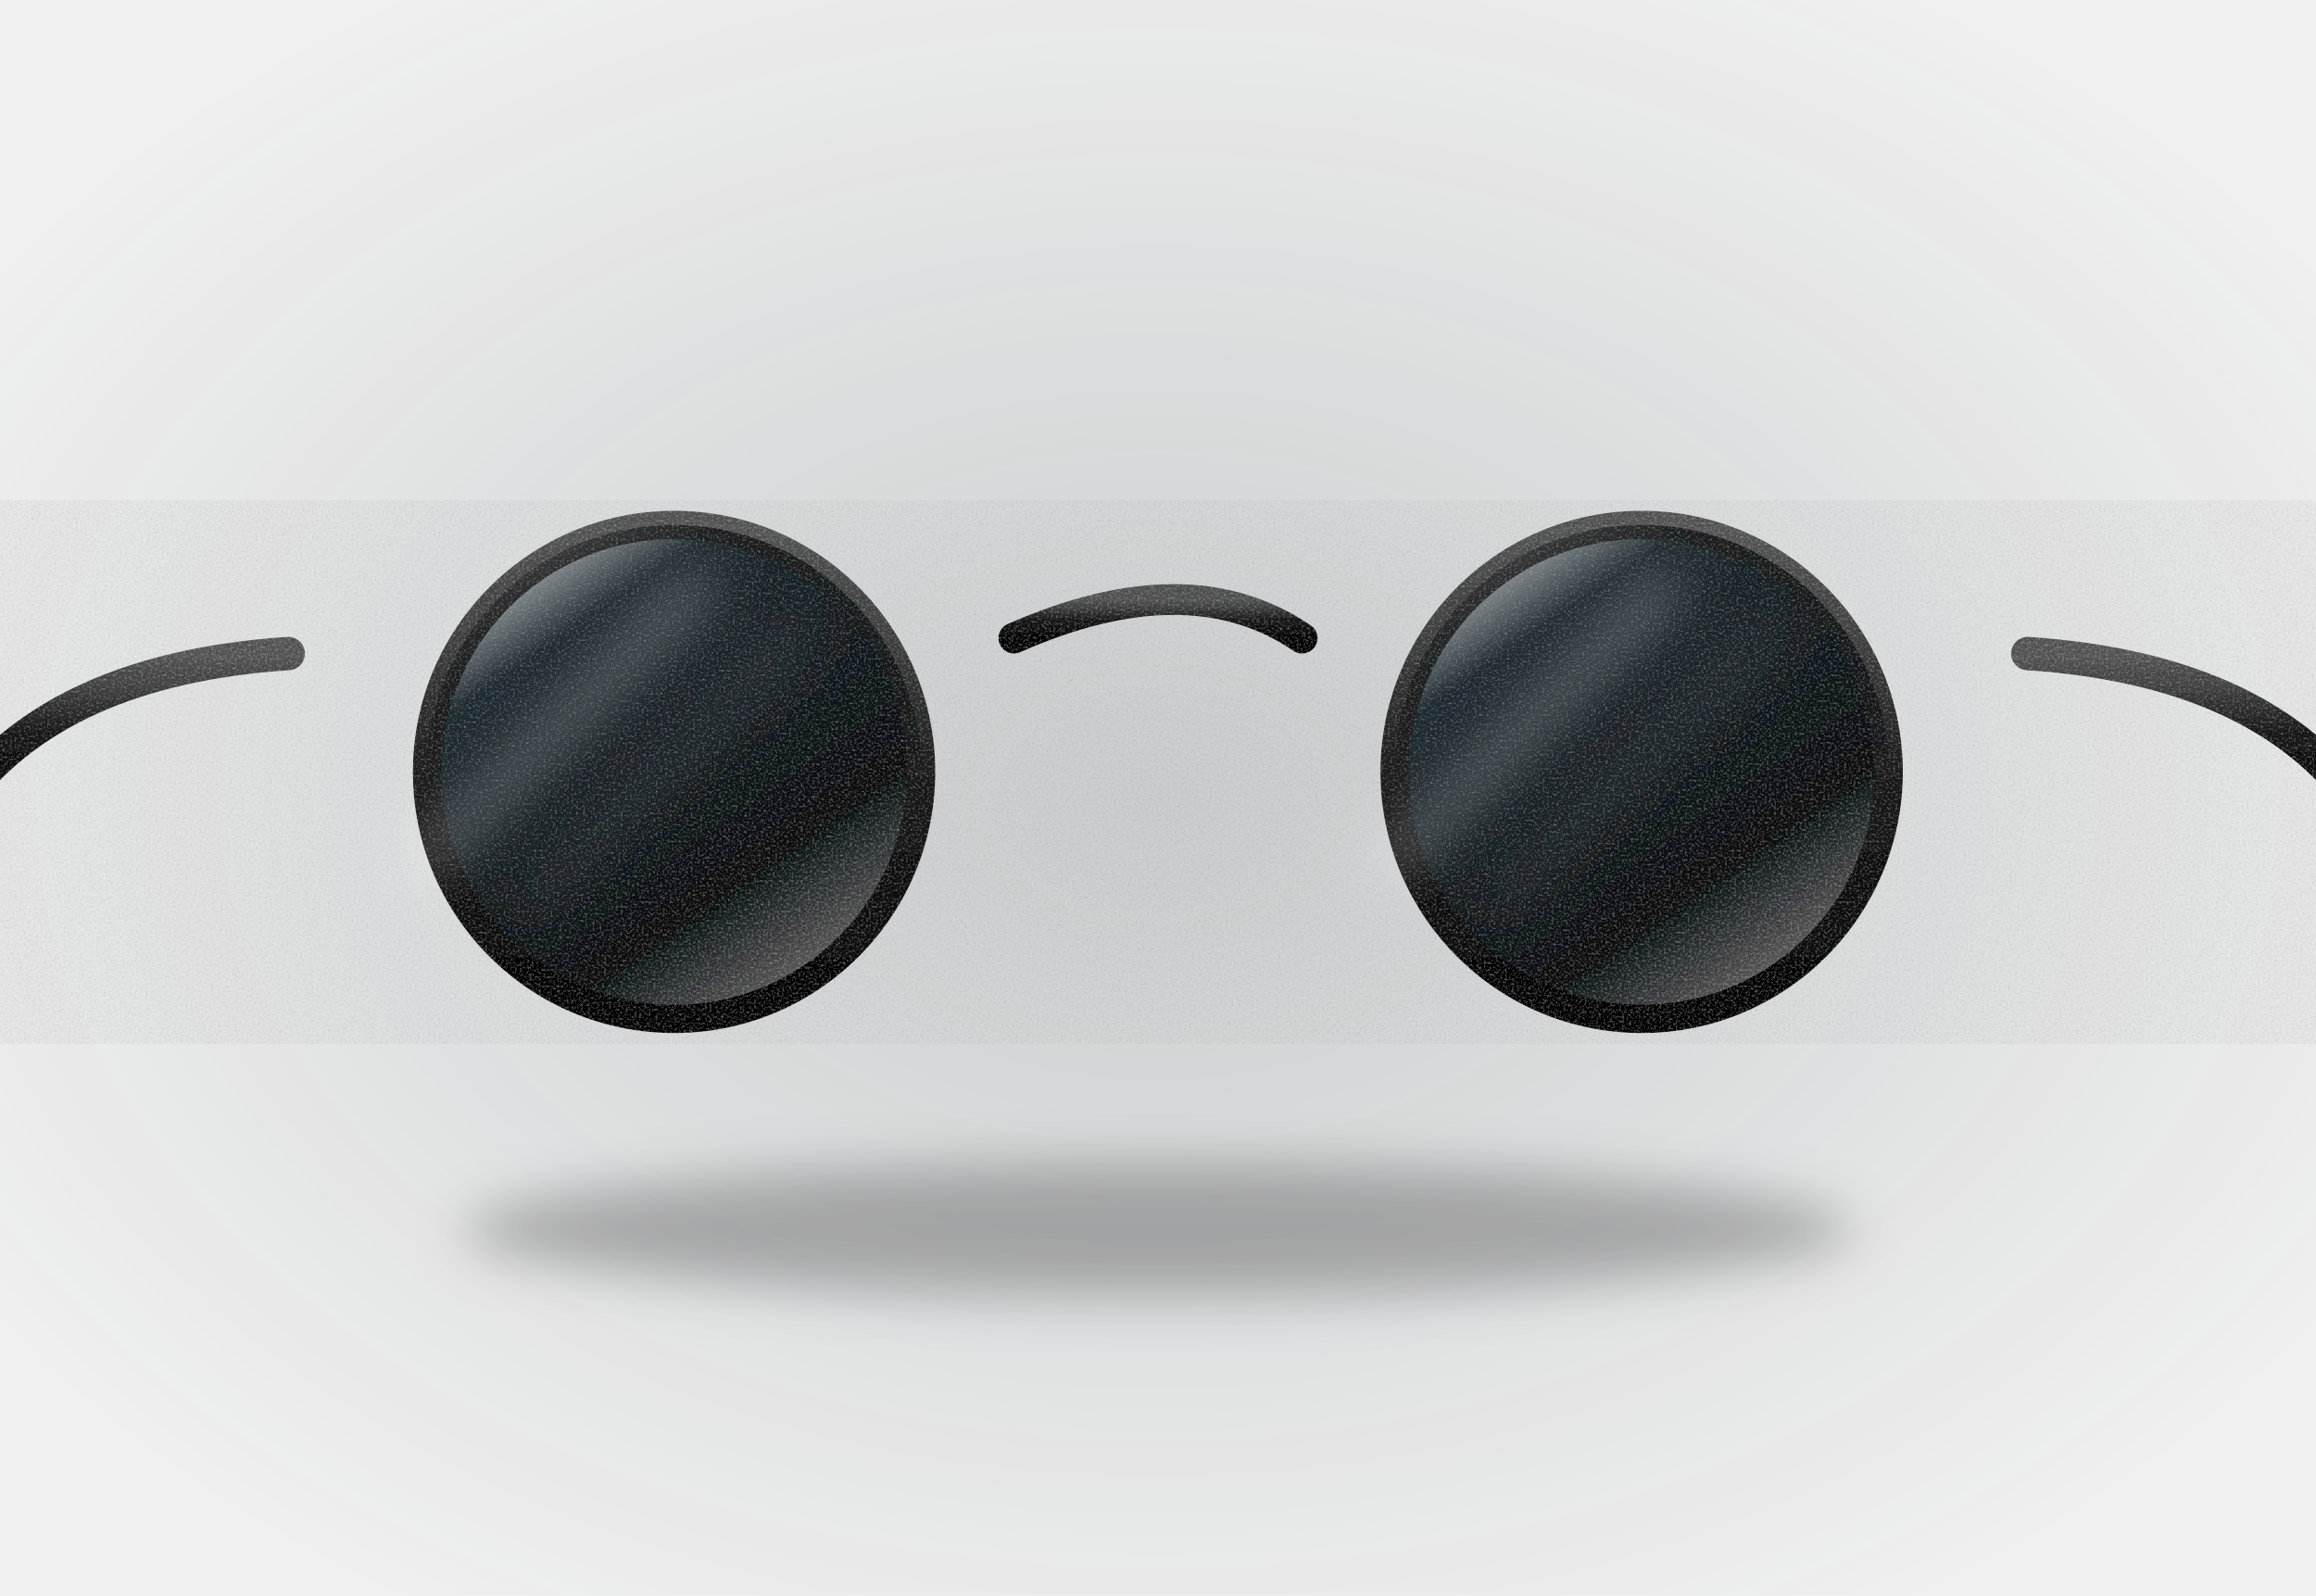
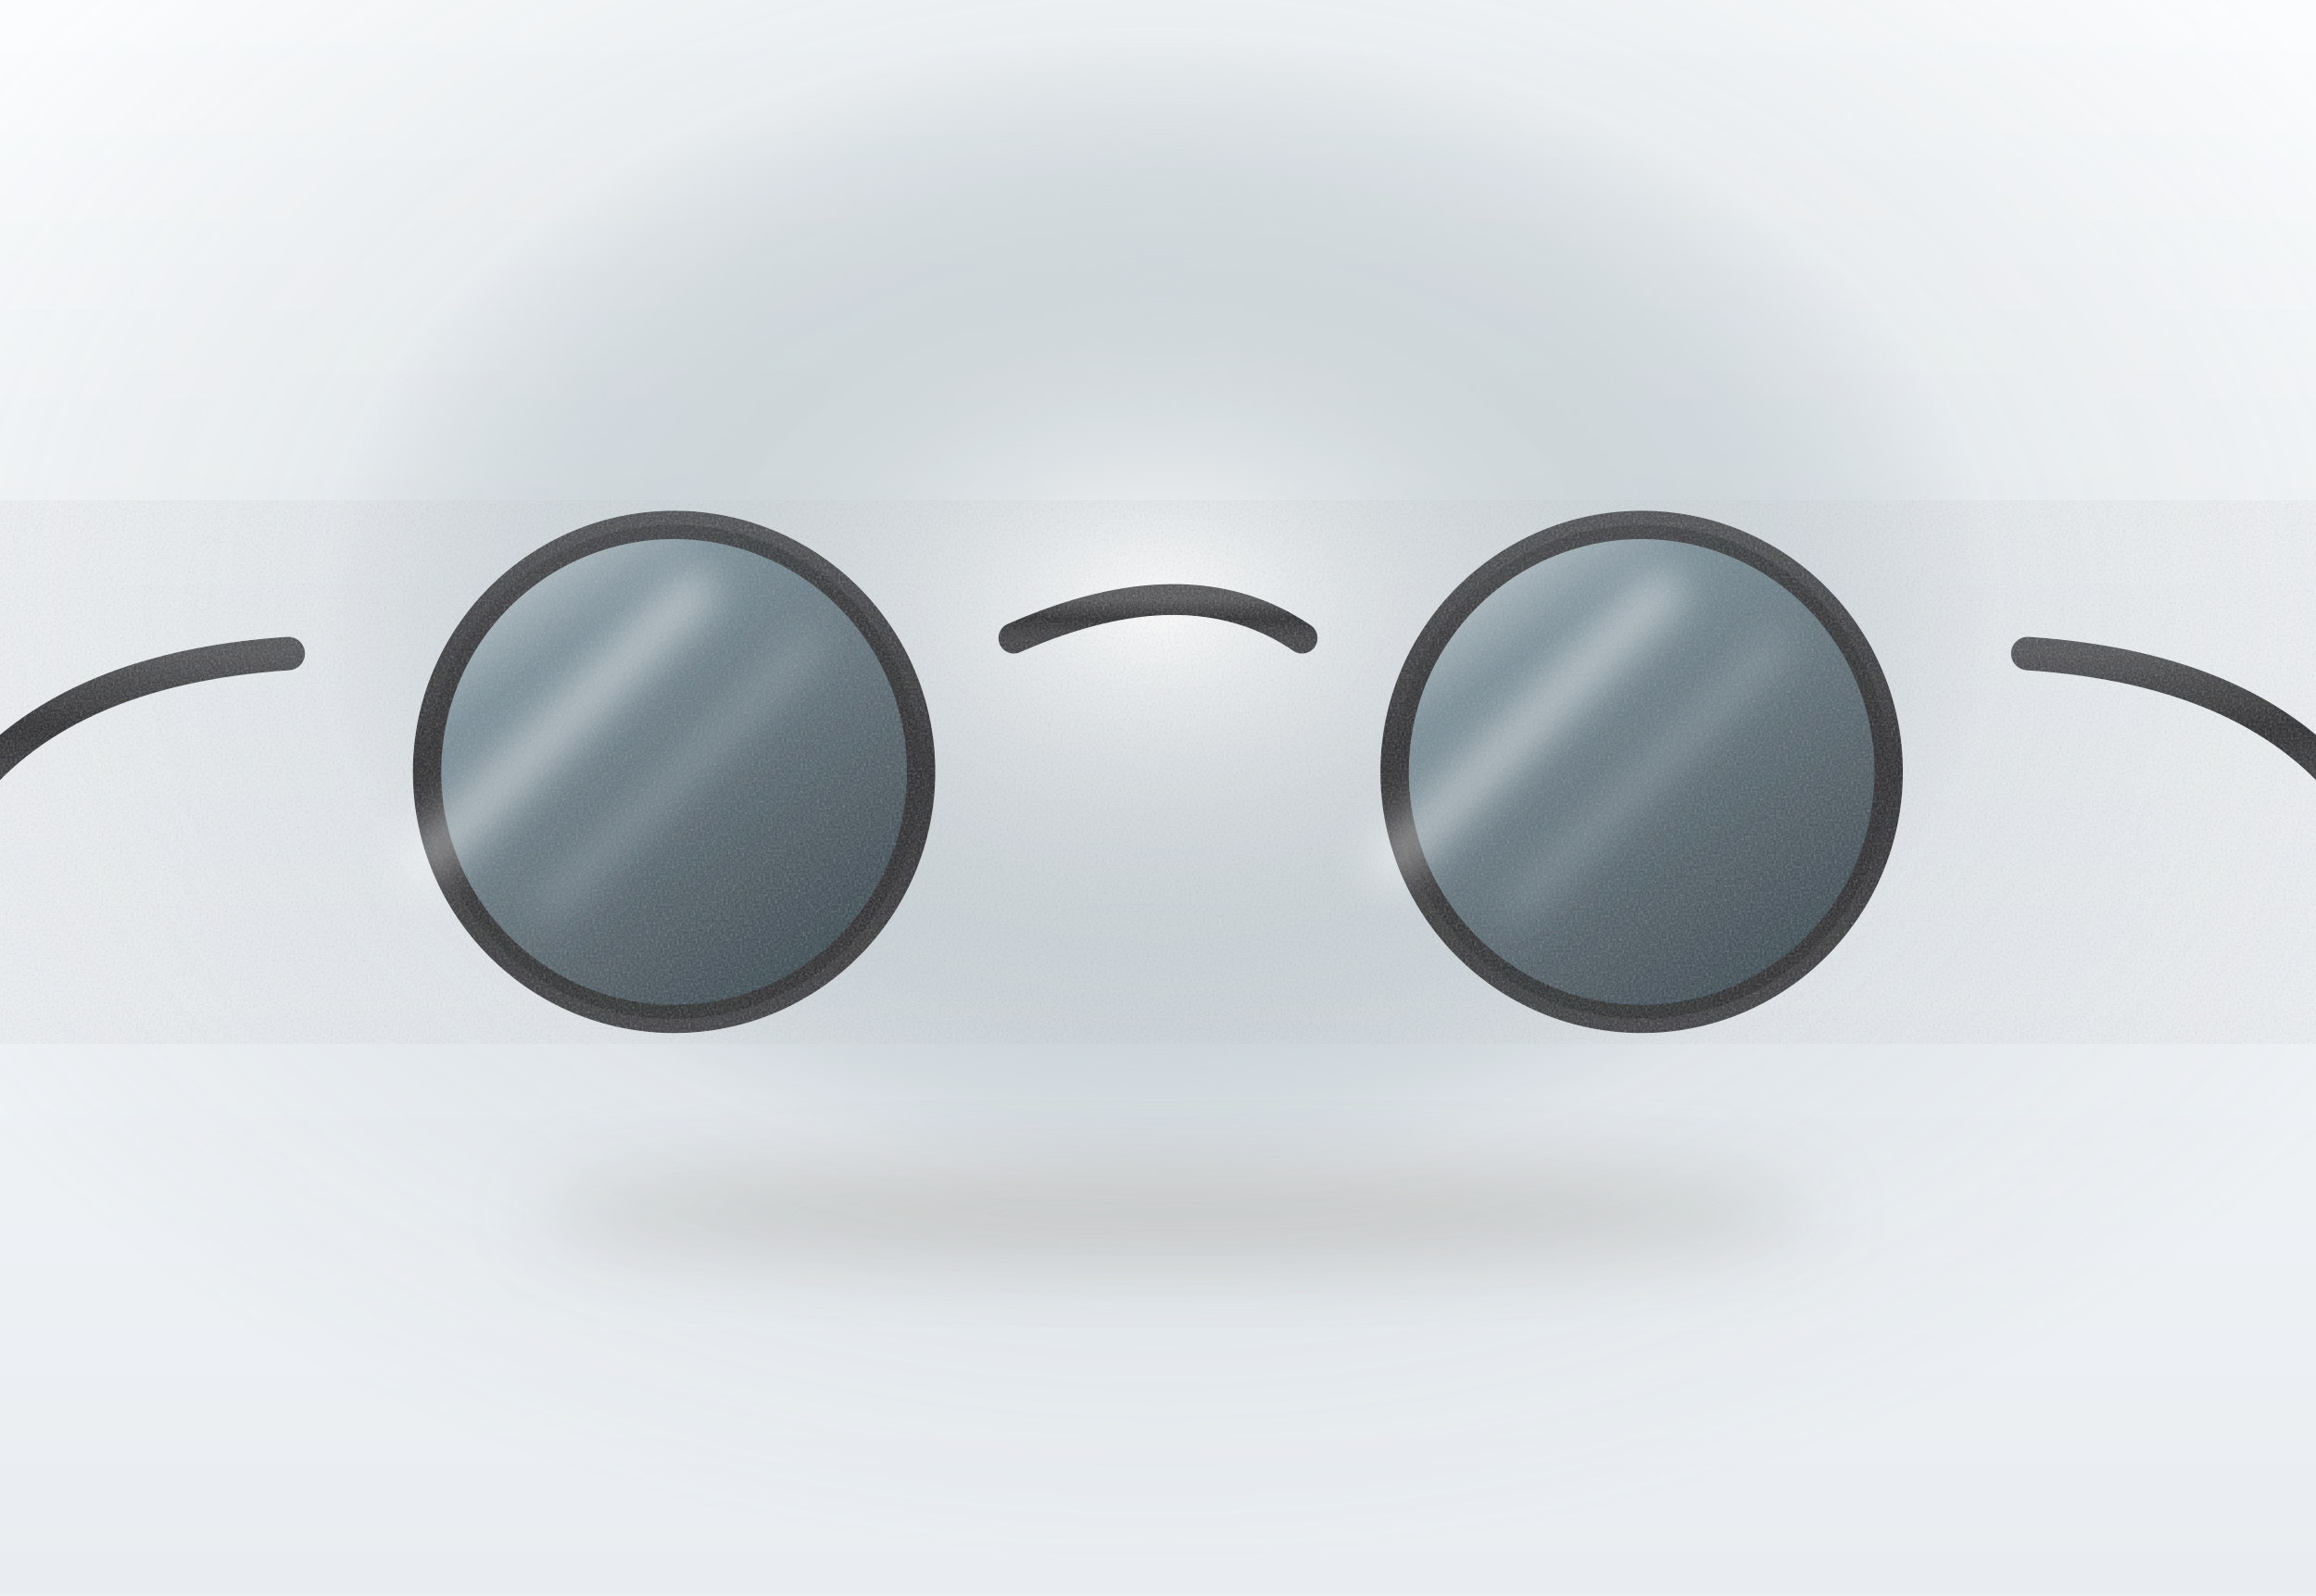
<svg xmlns="http://www.w3.org/2000/svg" viewBox="0 0 900 620" width="900" height="620" fill="none">
  <defs>
+     <linearGradient id="pg" x1="0" y1="0" x2="0" y2="1">
+       <stop offset="0" stop-color="#fbfcfd" />
+       <stop offset="1" stop-color="#e9edf1" />
+     </linearGradient>
+     <radialGradient id="key" cx=".5" cy=".38" r=".6">
+       <stop offset="0" stop-color="#ffffff" stop-opacity=".95" />
+       <stop offset=".6" stop-color="#5a7480" stop-opacity=".10" />
+       <stop offset="1" stop-color="#5a7480" stop-opacity="0" />
+     </radialGradient>
    <filter id="eg" x="-5%" y="-5%" width="110%" height="110%">
-       <feTurbulence type="fractalNoise" baseFrequency="1.1" numOctaves="4" seed="14" result="n" />
+       <feTurbulence type="fractalNoise" baseFrequency="1.1" numOctaves="4" seed="26" result="n" />
      <feColorMatrix in="n" type="saturate" values="0" result="d" />
      <feComponentTransfer in="d" result="g">
-         <feFuncA type="linear" slope="0.32" />
+         <feFuncA type="linear" slope="0.22" />
      </feComponentTransfer>
-       <feBlend in="SourceGraphic" in2="g" mode="overlay" />
+       <feBlend in="SourceGraphic" in2="g" mode="soft-light" />
    </filter>
-     <filter id="eb" x="-50%" y="-50%" width="200%" height="200%">
-       <feGaussianBlur stdDeviation="10" />
+     <filter id="eb" x="-60%" y="-60%" width="220%" height="220%">
+       <feGaussianBlur stdDeviation="8" />
+     </filter>
+     <filter id="es" x="-60%" y="-60%" width="220%" height="220%">
+       <feGaussianBlur stdDeviation="16" />
    </filter>
    <linearGradient id="lens" x1="0" y1="0" x2=".7" y2="1">
-       <stop offset="0" stop-color="#ffffff" stop-opacity=".55" />
-       <stop offset=".28" stop-color="#1e2a30" />
-       <stop offset=".78" stop-color="#070c0f" />
-       <stop offset="1" stop-color="#000" stop-opacity=".65" />
+       <stop offset="0" stop-color="#ffffff" stop-opacity=".72" />
+       <stop offset=".3" stop-color="#5a7480" stop-opacity=".72" />
+       <stop offset=".8" stop-color="#2b3d46" stop-opacity=".82" />
+       <stop offset="1" stop-color="#2b3d46" stop-opacity=".92" />
    </linearGradient>
    <linearGradient id="fr" x1="0" y1="0" x2="0" y2="1">
-       <stop offset="0" stop-color="#1a1a1a" stop-opacity=".75" />
-       <stop offset=".5" stop-color="#1a1a1a" />
-       <stop offset="1" stop-color="#000" />
+       <stop offset="0" stop-color="#2e2e30" stop-opacity=".82" />
+       <stop offset=".5" stop-color="#2e2e30" />
+       <stop offset="1" stop-color="#2e2e30" stop-opacity=".9" />
    </linearGradient>
-     <radialGradient id="eamb" cx=".5" cy=".5" r=".6">
-       <stop offset="0" stop-color="#1e2a30" stop-opacity=".18" />
-       <stop offset="1" stop-color="#1e2a30" stop-opacity="0" />
-     </radialGradient>
  </defs>
-   <rect width="900" height="620" fill="url(#eamb)" />
-   <ellipse cx="450" cy="478" rx="270" ry="26" fill="#000" opacity=".26" filter="url(#eb)" />
+   <rect width="900" height="620" fill="url(#pg)" />
+   <rect width="900" height="620" fill="url(#key)" />
+   <ellipse cx="458" cy="472" rx="250" ry="20" fill="#6d6250" opacity=".22" filter="url(#es)" />
  <g filter="url(#eg)">
    <path d="M112 254 q-90 6 -128 58" stroke="url(#fr)" stroke-width="13" stroke-linecap="round" />
    <path d="M788 254 q90 6 128 58" stroke="url(#fr)" stroke-width="13" stroke-linecap="round" />
    <path d="M394 248 q68 -30 112 0" stroke="url(#fr)" stroke-width="12" stroke-linecap="round" />
    <path d="M262 204 a96 96 0 1 1 -0.1 0 z" fill="url(#lens)" stroke="url(#fr)" stroke-width="11" />
    <path d="M638 204 a96 96 0 1 1 -0.1 0 z" fill="url(#lens)" stroke="url(#fr)" stroke-width="11" />
-     <path d="M166 334 l104 -104" stroke="#fff" stroke-width="16" opacity=".26" stroke-linecap="round" filter="url(#eb)" />
-     <path d="M206 352 l104 -104" stroke="#fff" stroke-width="7" opacity=".20" stroke-linecap="round" filter="url(#eb)" />
-     <path d="M542 334 l104 -104" stroke="#fff" stroke-width="16" opacity=".26" stroke-linecap="round" filter="url(#eb)" />
-     <path d="M582 352 l104 -104" stroke="#fff" stroke-width="7" opacity=".20" stroke-linecap="round" filter="url(#eb)" />
+     <path d="M166 334 l104 -104" stroke="#fff" stroke-width="18" opacity=".5" stroke-linecap="round" filter="url(#eb)" />
+     <path d="M212 354 l104 -104" stroke="#fff" stroke-width="7" opacity=".38" stroke-linecap="round" filter="url(#eb)" />
+     <path d="M542 334 l104 -104" stroke="#fff" stroke-width="18" opacity=".5" stroke-linecap="round" filter="url(#eb)" />
+     <path d="M588 354 l104 -104" stroke="#fff" stroke-width="7" opacity=".38" stroke-linecap="round" filter="url(#eb)" />
  </g>
</svg>
